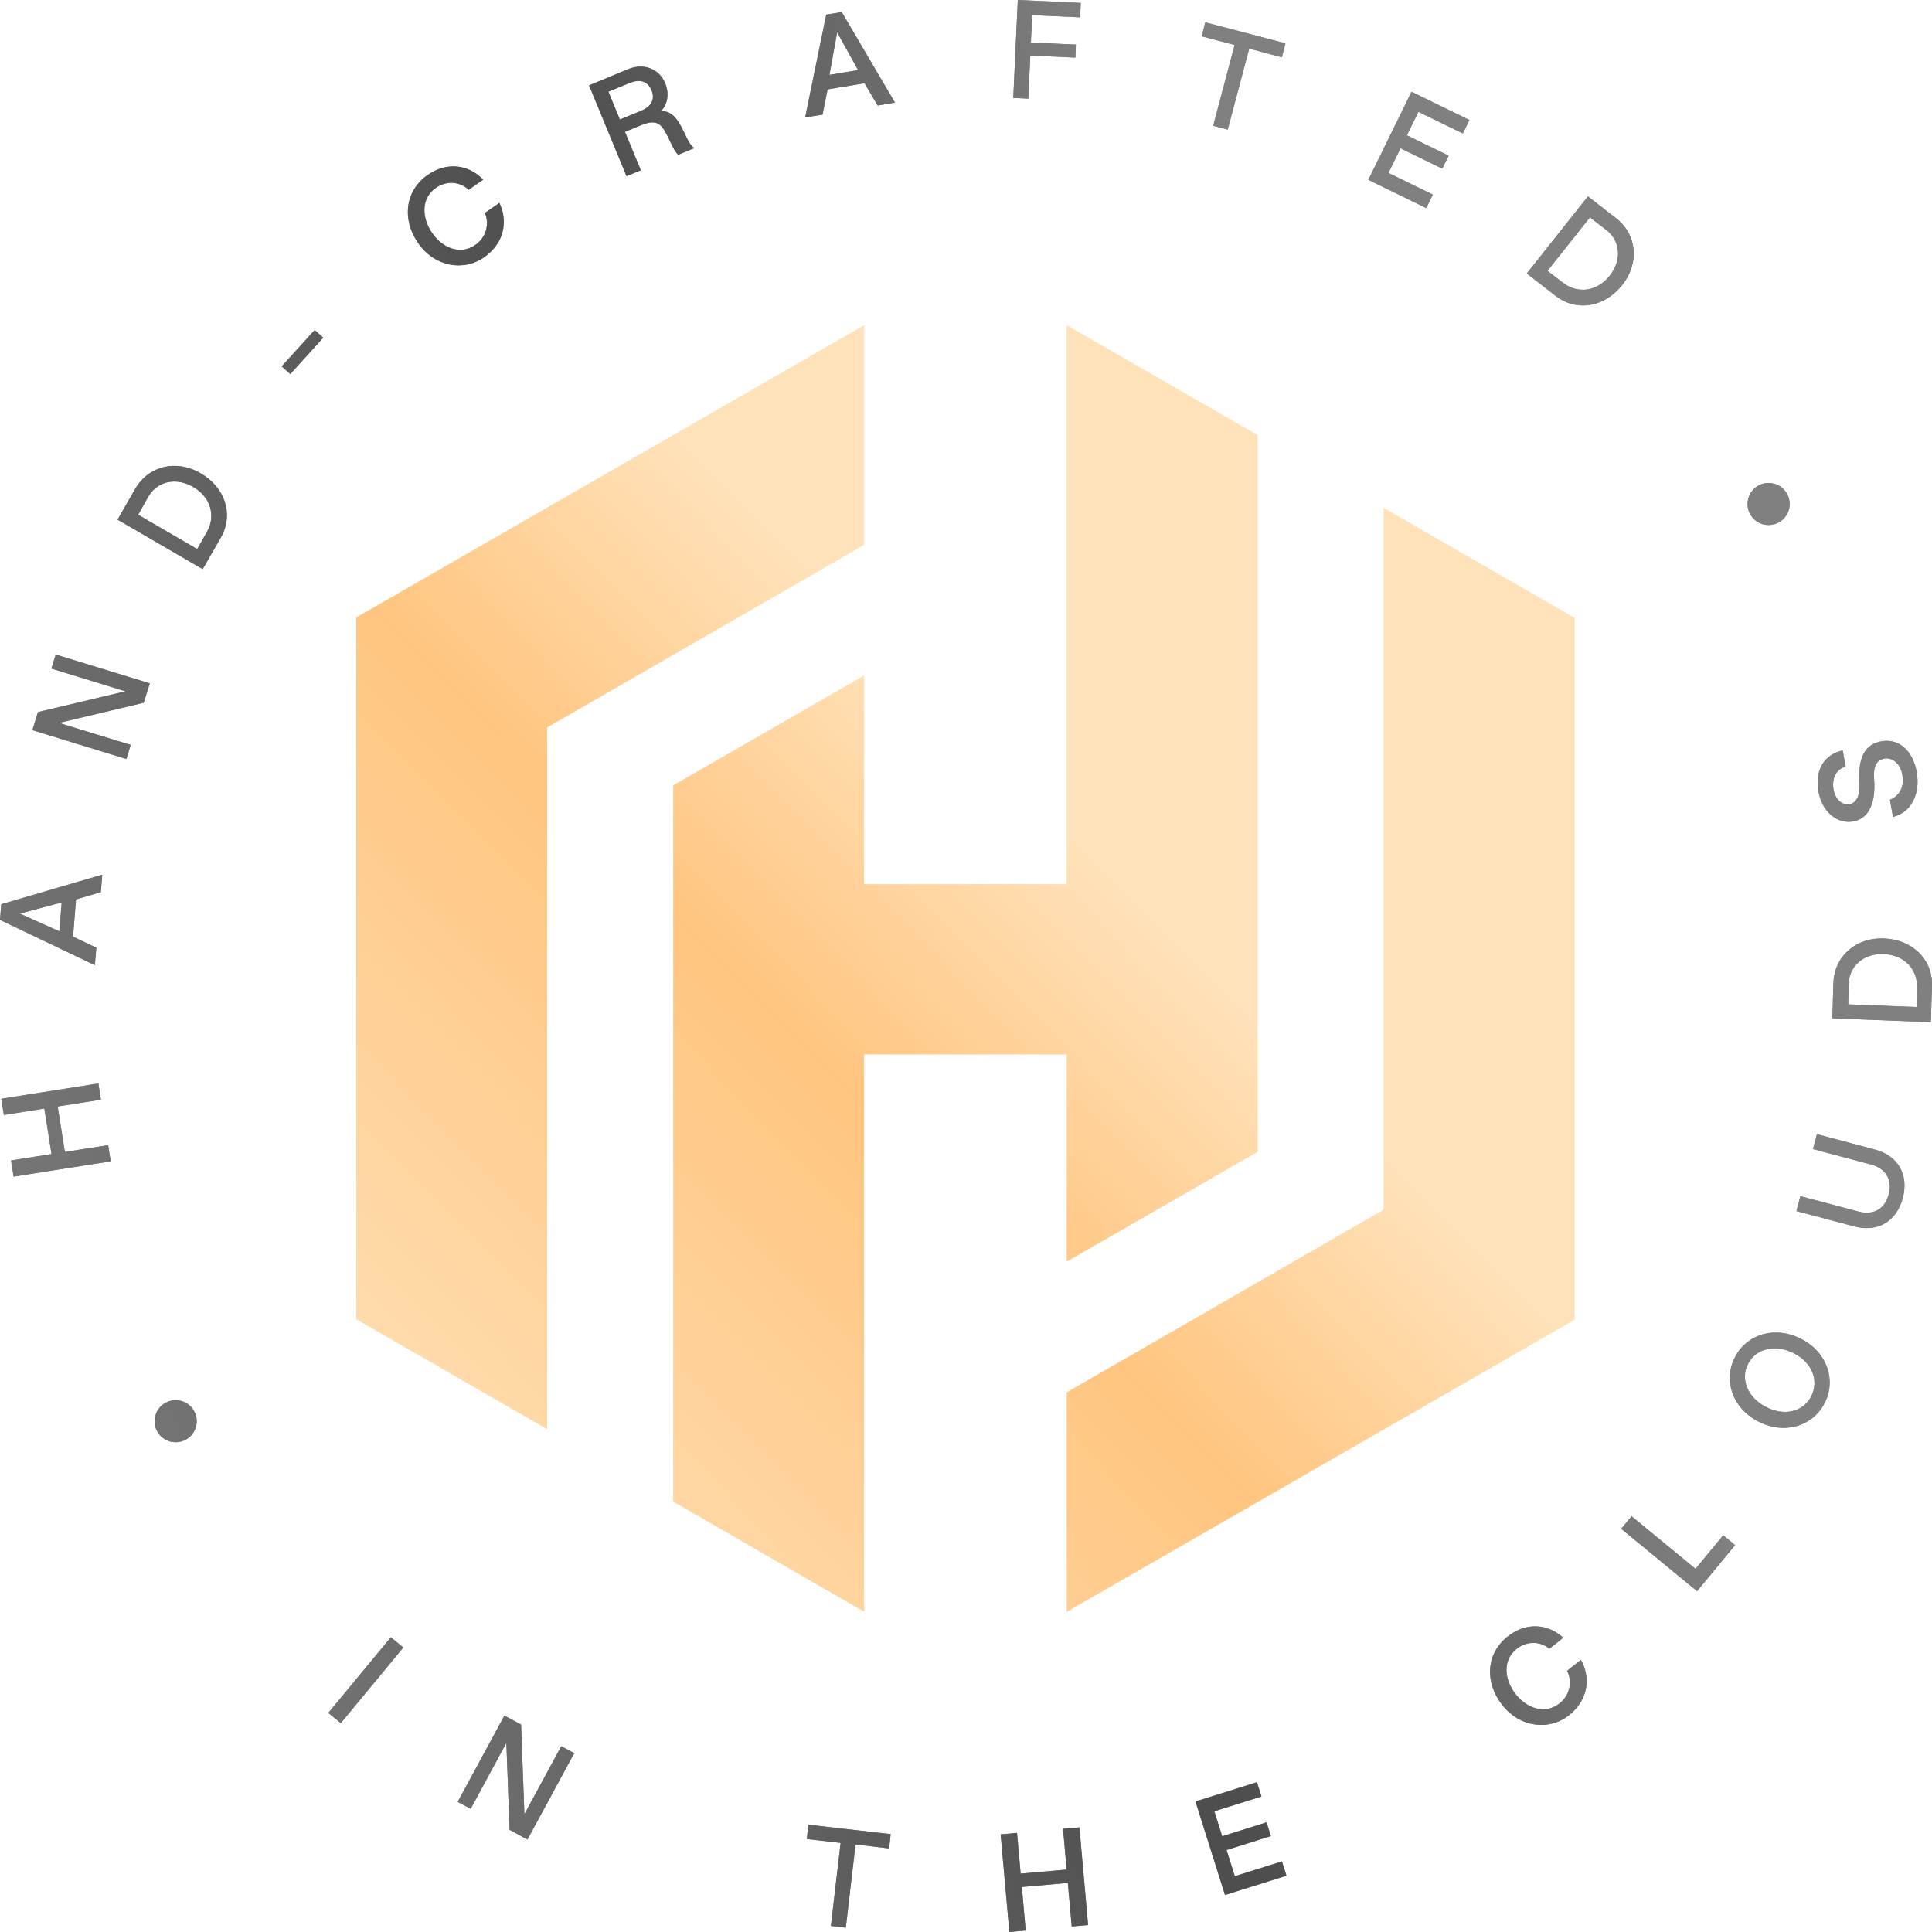
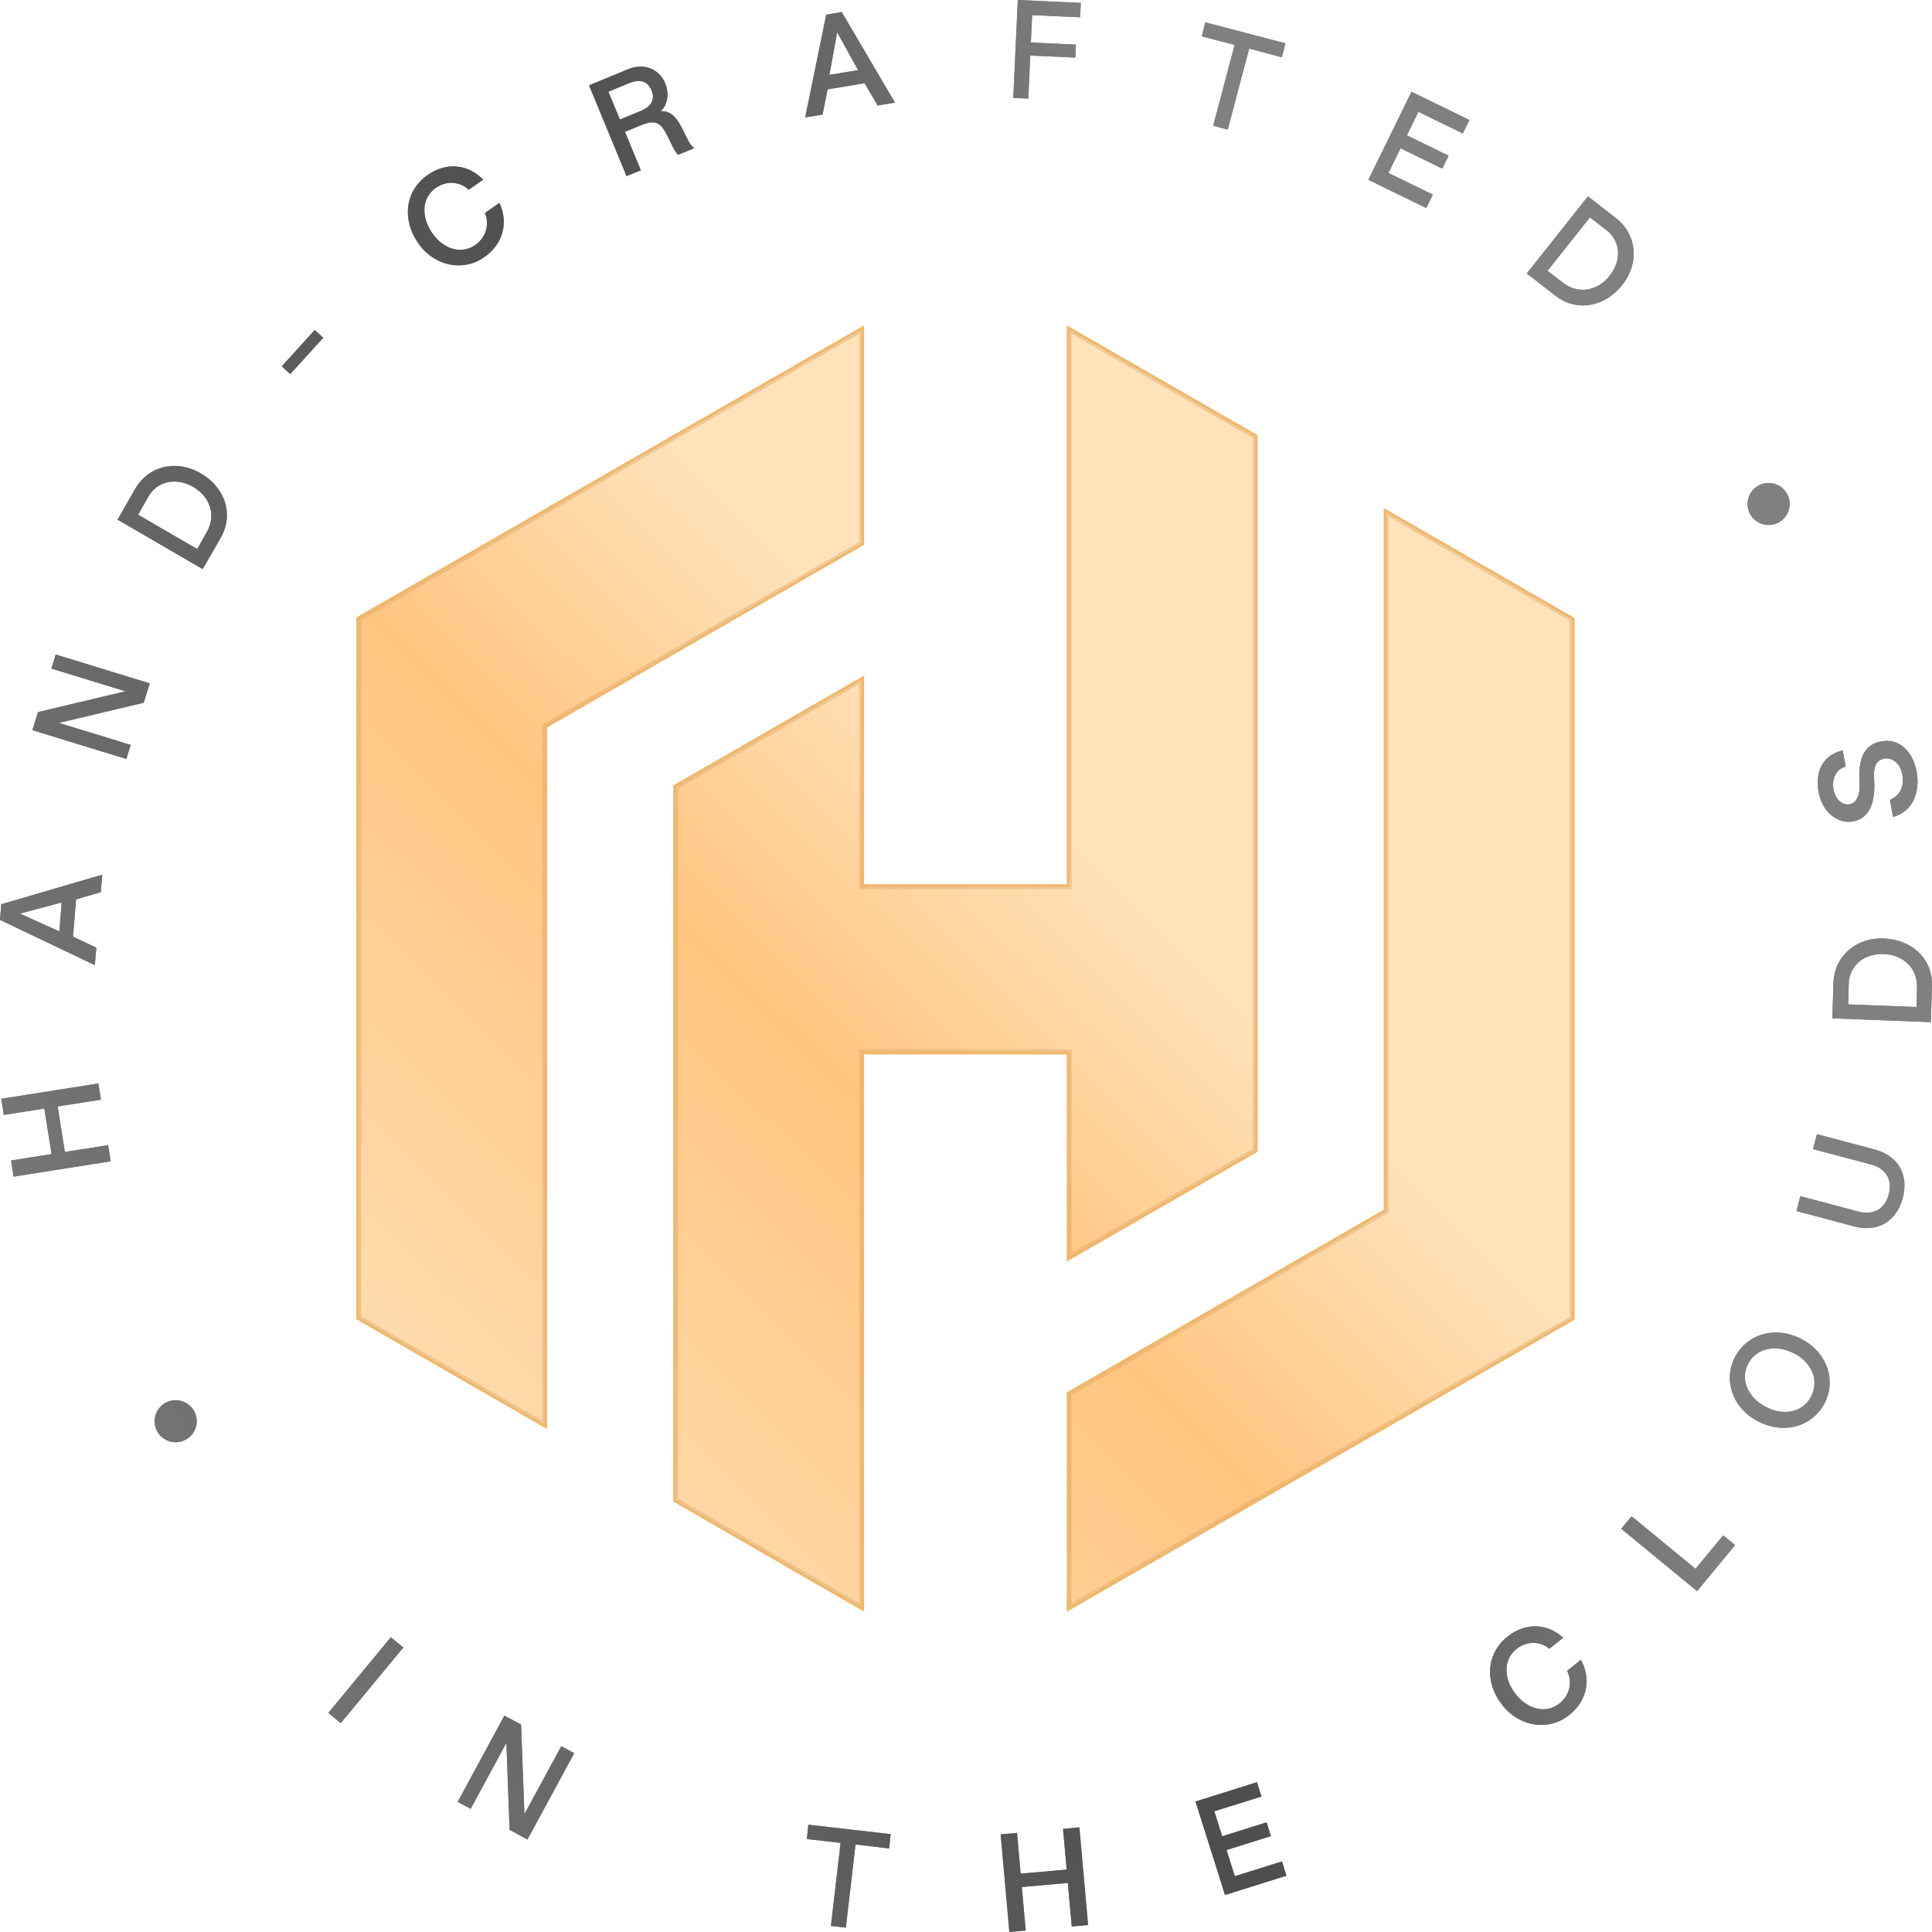
<svg xmlns="http://www.w3.org/2000/svg" xmlns:xlink="http://www.w3.org/1999/xlink" width="98px" height="98px" viewBox="0 0 98 98" version="1.1">
  <defs>
    <linearGradient x1="129.655%" y1="18.381%" x2="-6.287%" y2="73.588%" id="linearGradient-1">
      <stop stop-color="#FFFFFF" stop-opacity="0.5" offset="0%" />
      <stop stop-color="#FFFFFF" stop-opacity="0.5" offset="36.974%" />
      <stop stop-color="#FFFFFF" stop-opacity="0.5" offset="41.53%" />
      <stop stop-color="#9A9A9A" stop-opacity="0.5" offset="60.91%" />
      <stop stop-color="#FFFFFF" stop-opacity="0.5" offset="100%" />
    </linearGradient>
    <path d="M79.204,82.996 L79.292,83.074 L78.592,83.633 C78.18,83.279 77.496,83.188 76.923,83.645 C76.217,84.209 76.285,85.192 76.899,85.957 C77.499,86.706 78.419,86.954 79.103,86.408 C79.671,85.956 79.724,85.288 79.528,84.832 L79.49,84.753 L80.191,84.194 C80.677,85.062 80.596,86.2 79.595,86.999 C78.583,87.806 77.108,87.628 76.21,86.497 C75.299,85.35 75.376,83.888 76.466,83.018 C77.358,82.307 78.37,82.364 79.109,82.921 L79.204,82.996 Z M60.641,91.38 L63.759,90.402 L63.988,91.127 L61.596,91.877 L61.996,93.144 L64.245,92.438 L64.465,93.136 L62.216,93.842 L62.636,95.17 L65.027,94.42 L65.256,95.145 L62.137,96.123 L60.641,91.38 Z M82.762,76.912 L86.004,79.578 L87.409,77.878 L88.013,78.375 L86.083,80.71 L82.237,77.547 L82.762,76.912 Z M50.758,93.047 L51.588,92.974 L51.772,95.04 L54.106,94.833 L53.922,92.767 L54.752,92.693 L55.193,97.646 L54.363,97.72 L54.166,95.512 L51.832,95.719 L52.029,97.926 L51.199,98 L50.758,93.047 Z M91.379,67.923 C92.705,68.614 93.151,70.033 92.544,71.191 C91.937,72.349 90.508,72.791 89.176,72.097 C87.851,71.406 87.405,69.987 88.011,68.829 C88.618,67.67 90.047,67.229 91.379,67.923 Z M88.674,69.174 C88.259,69.968 88.653,70.886 89.581,71.37 C90.49,71.844 91.453,71.632 91.865,70.845 C92.287,70.039 91.921,69.127 91.019,68.657 C90.084,68.17 89.093,68.375 88.674,69.174 Z M41.003,92.557 L45.178,93.035 L45.101,93.762 L43.397,93.56 L42.904,97.779 L42.147,97.693 L42.639,93.481 L40.926,93.285 L41.003,92.557 Z M92.164,57.531 L95.103,58.311 C96.286,58.625 96.831,59.593 96.516,60.774 C96.213,61.911 95.316,62.481 94.193,62.241 L94.062,62.21 L91.123,61.43 L91.325,60.675 L94.264,61.455 C95.055,61.665 95.615,61.306 95.807,60.585 C95.987,59.914 95.722,59.336 95.016,59.1 L94.901,59.066 L91.962,58.286 L92.164,57.531 Z M25.586,87.023 L26.432,87.479 L26.6,92.026 L28.469,88.576 L29.127,88.93 L26.754,93.312 L25.849,92.816 L25.685,88.409 L23.875,91.753 L23.217,91.398 L25.586,87.023 Z M95.563,47.605 C96.985,47.66 97.973,48.627 98,49.863 L97.999,49.996 L97.941,51.849 L92.945,51.654 L93,49.872 C93.039,48.529 94.111,47.548 95.563,47.605 Z M93.782,49.797 L93.776,49.902 L93.749,50.946 L97.215,51.081 L97.241,50.066 C97.262,49.171 96.599,48.434 95.56,48.394 C94.598,48.356 93.913,48.919 93.794,49.695 L93.782,49.797 Z M19.826,83.05 L20.458,83.569 L17.286,87.405 L16.654,86.886 L19.826,83.05 Z M93.359,38.094 L93.472,38.066 L93.621,38.891 C93.116,39.018 92.91,39.517 93.006,40.048 C93.11,40.621 93.507,40.853 93.815,40.797 C94.176,40.732 94.34,40.347 94.327,39.794 L94.322,39.681 C94.228,38.247 94.728,37.731 95.436,37.603 C96.333,37.441 97.032,38.102 97.222,39.151 C97.392,40.085 97.086,41.091 96.14,41.404 L96.023,41.439 L95.866,40.572 C96.363,40.359 96.609,39.918 96.493,39.282 C96.383,38.674 95.938,38.415 95.588,38.478 C95.239,38.541 95.039,38.787 95.056,39.375 L95.063,39.497 C95.169,40.958 94.66,41.547 94.002,41.666 C93.21,41.809 92.432,41.191 92.248,40.178 C92.064,39.162 92.442,38.411 93.251,38.129 L93.359,38.094 Z M8.377,71.168 C8.888,70.874 9.541,71.049 9.836,71.558 C10.131,72.068 9.956,72.72 9.445,73.014 C8.934,73.308 8.281,73.134 7.986,72.624 C7.691,72.114 7.866,71.463 8.377,71.168 Z M89.178,24.642 C89.689,24.347 90.342,24.522 90.637,25.032 C90.932,25.541 90.757,26.193 90.246,26.487 C89.735,26.781 89.082,26.607 88.787,26.097 C88.492,25.588 88.667,24.936 89.178,24.642 Z M0.065,55.734 L4.99,54.958 L5.12,55.779 L2.925,56.125 L3.29,58.433 L5.485,58.088 L5.615,58.908 L0.691,59.684 L0.561,58.863 L2.615,58.54 L2.249,56.231 L0.195,56.555 L0.065,55.734 Z M80.548,9.961 L81.959,11.056 C83.023,11.878 83.187,13.321 82.286,14.457 C81.401,15.572 80.034,15.798 79.017,15.088 L78.913,15.011 L77.446,13.872 L80.548,9.961 Z M80.647,11.027 L78.495,13.74 L79.303,14.359 C80.016,14.903 81.003,14.803 81.648,13.99 C82.27,13.205 82.187,12.28 81.562,11.733 L81.477,11.664 L80.647,11.027 Z M71.6,4.654 L74.536,6.087 L74.201,6.769 L71.949,5.671 L71.364,6.864 L73.482,7.897 L73.159,8.554 L71.042,7.521 L70.428,8.772 L72.68,9.87 L72.345,10.553 L69.409,9.12 L71.6,4.654 Z M0.064,45.868 L5.186,44.368 L5.115,45.253 L3.856,45.623 L3.704,47.513 L4.888,48.071 L4.81,48.956 L0,46.661 L0.064,45.868 Z M1.005,46.342 L3.011,47.244 L3.129,45.778 L1.005,46.342 Z M61.138,1.133 L65.202,2.197 L65.023,2.907 L63.365,2.465 L62.276,6.572 L61.539,6.379 L62.626,2.279 L60.959,1.843 L61.138,1.133 Z M2.826,33.201 L7.598,34.664 L7.288,35.647 L2.987,36.669 L6.629,37.785 L6.409,38.498 L1.644,37.037 L1.926,36.12 L6.364,35.066 L2.607,33.914 L2.826,33.201 Z M51.628,0 L54.822,0.147 L54.789,0.878 L52.355,0.766 L52.291,2.157 L54.575,2.262 L54.544,2.922 L52.261,2.817 L52.159,5.002 L51.398,4.967 L51.628,0 Z M10.18,24.008 C11.411,24.723 11.828,26.041 11.267,27.146 L11.206,27.26 L10.282,28.869 L5.962,26.358 L6.85,24.81 C7.516,23.643 8.924,23.278 10.18,24.008 Z M7.578,25.107 L7.521,25.2 L7.006,26.109 L10.003,27.851 L10.503,26.966 C10.943,26.186 10.705,25.225 9.806,24.703 C8.977,24.221 8.111,24.395 7.639,25.019 L7.578,25.107 Z M41.911,0.743 L42.698,0.612 L45.398,5.206 L44.519,5.351 L43.855,4.223 L41.979,4.533 L41.723,5.814 L40.843,5.953 L41.911,0.743 Z M42.465,1.638 L42.073,3.798 L43.528,3.557 L42.465,1.638 Z M29.88,4.33 L31.867,3.507 C32.677,3.174 33.447,3.511 33.74,4.22 C33.99,4.825 33.811,5.382 33.511,5.643 C33.974,5.607 34.287,5.901 34.567,6.447 L34.697,6.706 L34.697,6.706 L34.845,7.01 C34.946,7.213 35.026,7.345 35.16,7.468 L35.216,7.516 L34.4,7.852 C34.302,7.754 34.228,7.642 34.15,7.494 L34.052,7.299 L34.052,7.299 L33.871,6.925 L33.871,6.925 L33.783,6.755 C33.524,6.276 33.282,6.069 32.631,6.307 L32.524,6.348 L31.7,6.687 L32.506,8.637 L31.781,8.935 L29.88,4.33 Z M15.963,16.74 L16.396,17.131 L14.724,18.975 L14.29,18.584 L15.963,16.74 Z M24.425,9.031 L24.508,9.114 L23.772,9.627 C23.384,9.247 22.708,9.112 22.106,9.532 C21.365,10.049 21.369,11.034 21.933,11.837 C22.484,12.623 23.385,12.93 24.103,12.43 C24.699,12.014 24.795,11.352 24.629,10.883 L24.597,10.803 L25.332,10.29 C25.761,11.187 25.606,12.317 24.556,13.05 C23.494,13.791 22.033,13.518 21.211,12.332 C20.376,11.129 20.547,9.675 21.691,8.877 C22.628,8.223 23.637,8.347 24.339,8.953 L24.425,9.031 Z M30.86,4.65 L31.443,6.063 L32.523,5.619 C32.977,5.432 33.258,5.087 33.049,4.581 C32.851,4.101 32.449,4.028 32.025,4.175 L31.94,4.207 L30.86,4.65 Z" id="path-2" />
    <linearGradient x1="99.48%" y1="1.74147944e-13%" x2="5.156%" y2="100%" id="linearGradient-3">
      <stop stop-color="#FFFFFF" stop-opacity="0.5" offset="0%" />
      <stop stop-color="#FFFFFF" stop-opacity="0.5" offset="36.974%" />
      <stop stop-color="#FFFFFF" stop-opacity="0.5" offset="41.53%" />
      <stop stop-color="#FFC68C" stop-opacity="0.5" offset="60.91%" />
      <stop stop-color="#FFFFFF" stop-opacity="0.5" offset="100%" />
    </linearGradient>
    <path d="M70.19,25.77 L79.868,31.347 L79.868,66.94 L54.113,81.754 L54.113,70.627 L70.19,61.363 L70.19,25.77 Z M54.113,16.506 L63.791,22.076 L63.791,58.421 L54.113,63.991 L54.113,53.481 L43.83,53.481 L43.83,81.748 L34.152,76.164 L34.152,39.84 L43.83,34.269 L43.83,44.854 L54.113,44.854 L54.113,16.506 Z M43.83,16.506 L43.83,27.633 L27.754,36.897 L27.754,72.491 L18.075,66.914 L18.075,31.32 L43.83,16.506 Z" id="path-4" />
  </defs>
  <g id="Page-1" stroke="none" stroke-width="1" fill="none" fill-rule="evenodd">
    <g id="Group-3" fill-rule="nonzero">
      <g id="Shape">
        <use fill="#000000" xlink:href="#path-2" />
        <use fill="url(#linearGradient-1)" xlink:href="#path-2" />
      </g>
      <g id="Combined-Shape">
        <use fill="#FFC574" xlink:href="#path-4" />
-         <use fill="url(#linearGradient-3)" xlink:href="#path-4" />
+         <path stroke-opacity="0.396" stroke="#D8A261" stroke-width="0.25" d="M70.315,25.986 L79.743,31.419 L79.743,66.868 L54.238,81.538 L54.238,70.699 L70.315,61.436 L70.315,25.986 Z M54.238,16.722 L63.666,22.149 L63.666,58.348 L54.238,63.775 L54.238,53.356 L43.705,53.356 L43.705,81.531 L34.277,76.092 L34.277,39.912 L43.705,34.486 L43.705,44.979 L54.238,44.979 L54.238,16.722 Z M43.705,16.722 L43.705,27.561 L27.629,36.825 L27.629,72.274 L18.2,66.841 L18.2,31.392 L43.705,16.722 Z" stroke-linejoin="square" fill="url(#linearGradient-3)" fill-rule="evenodd" />
      </g>
    </g>
  </g>
</svg>
